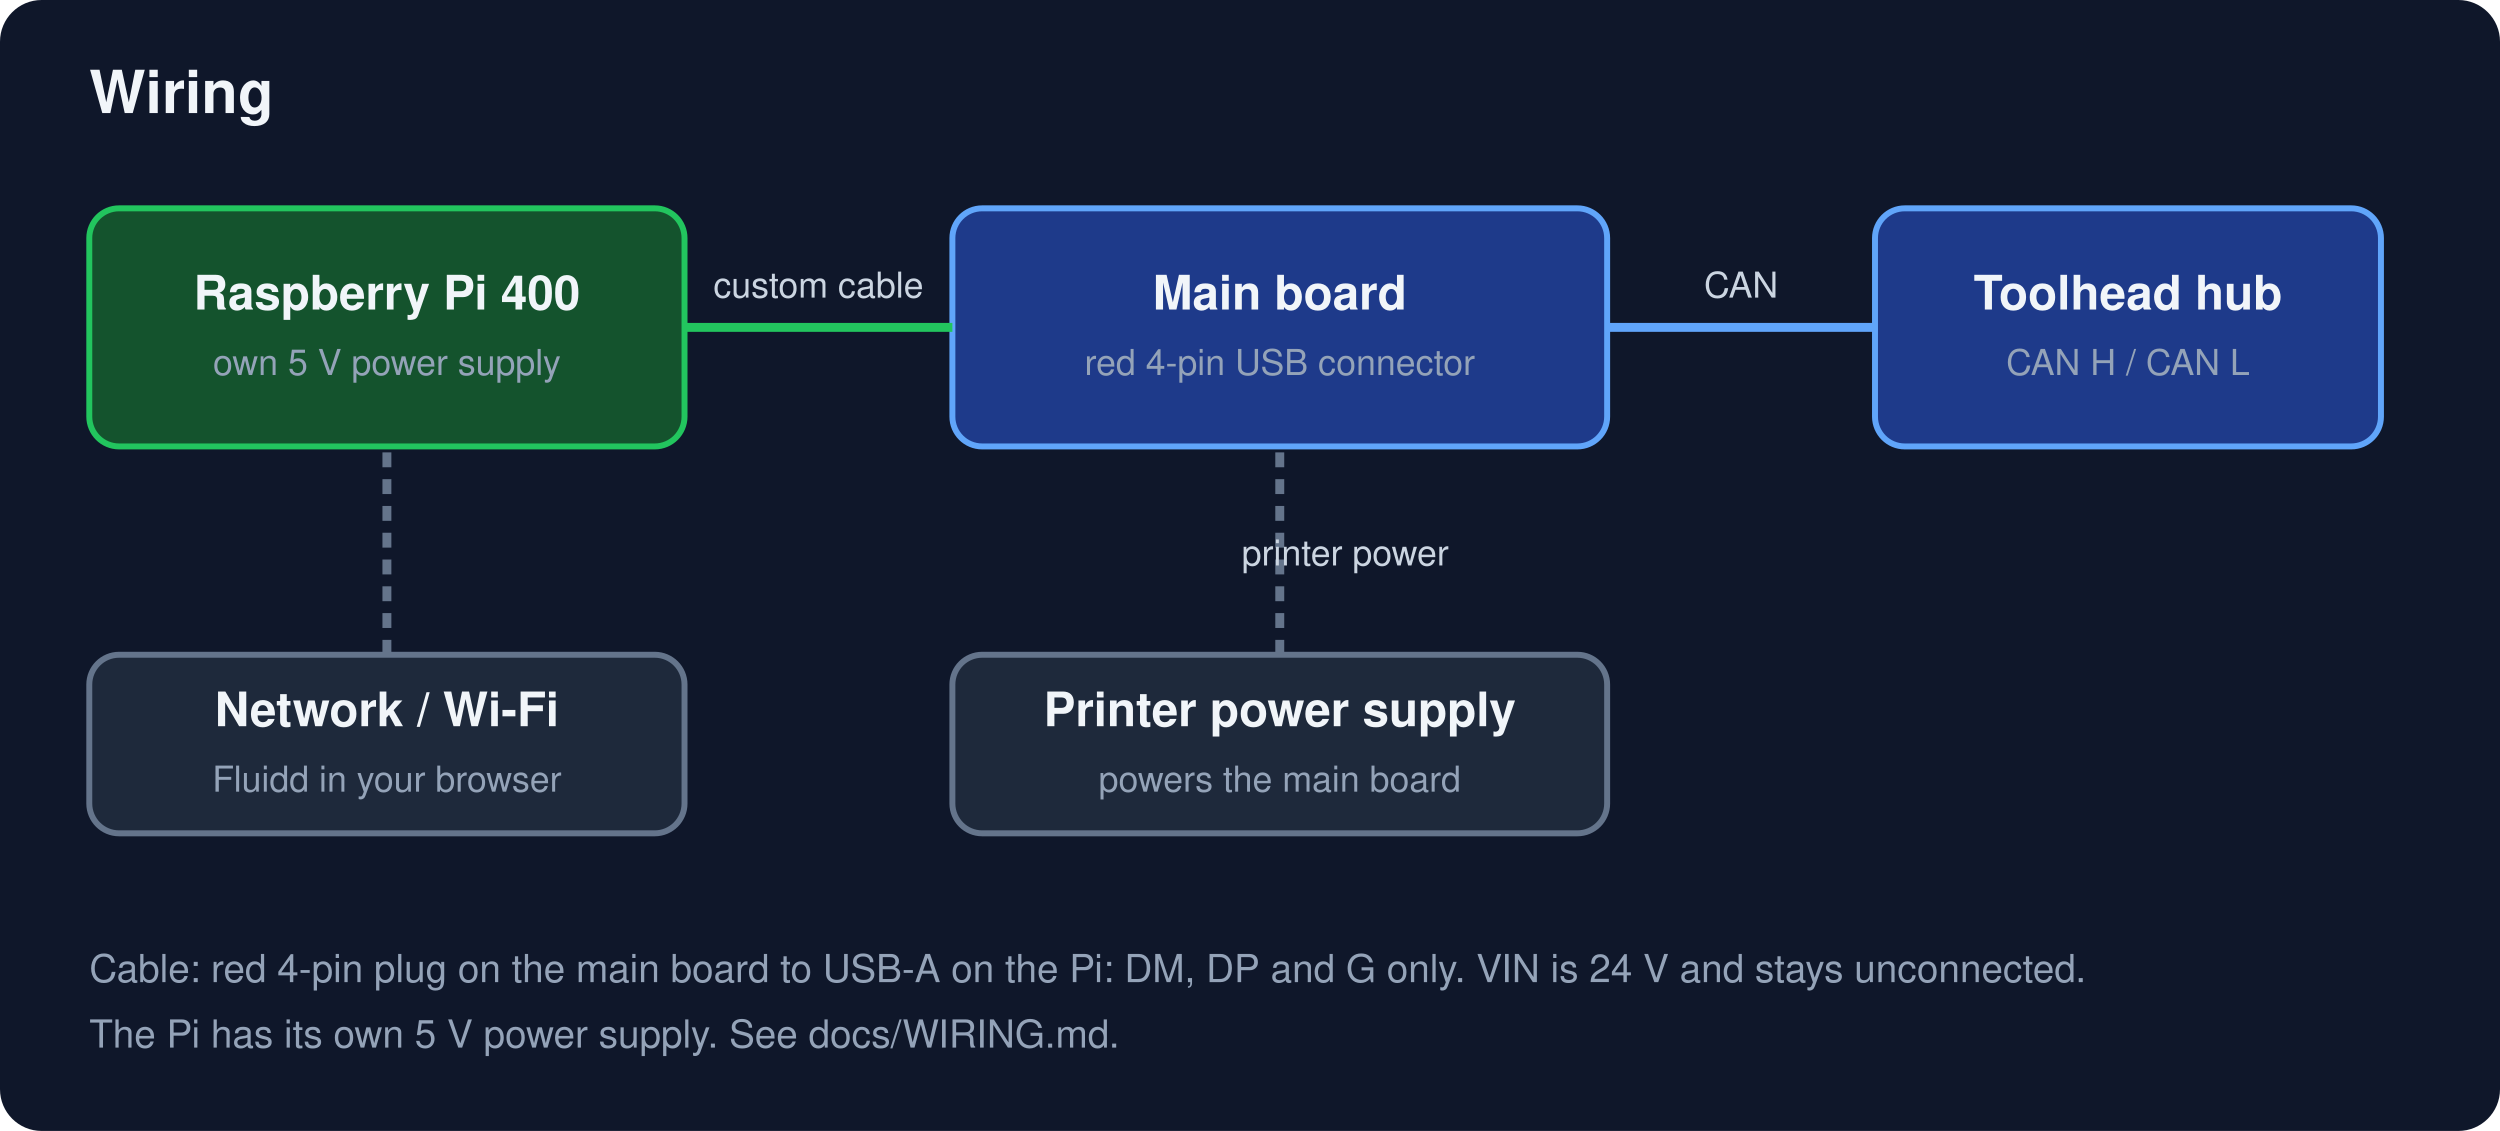
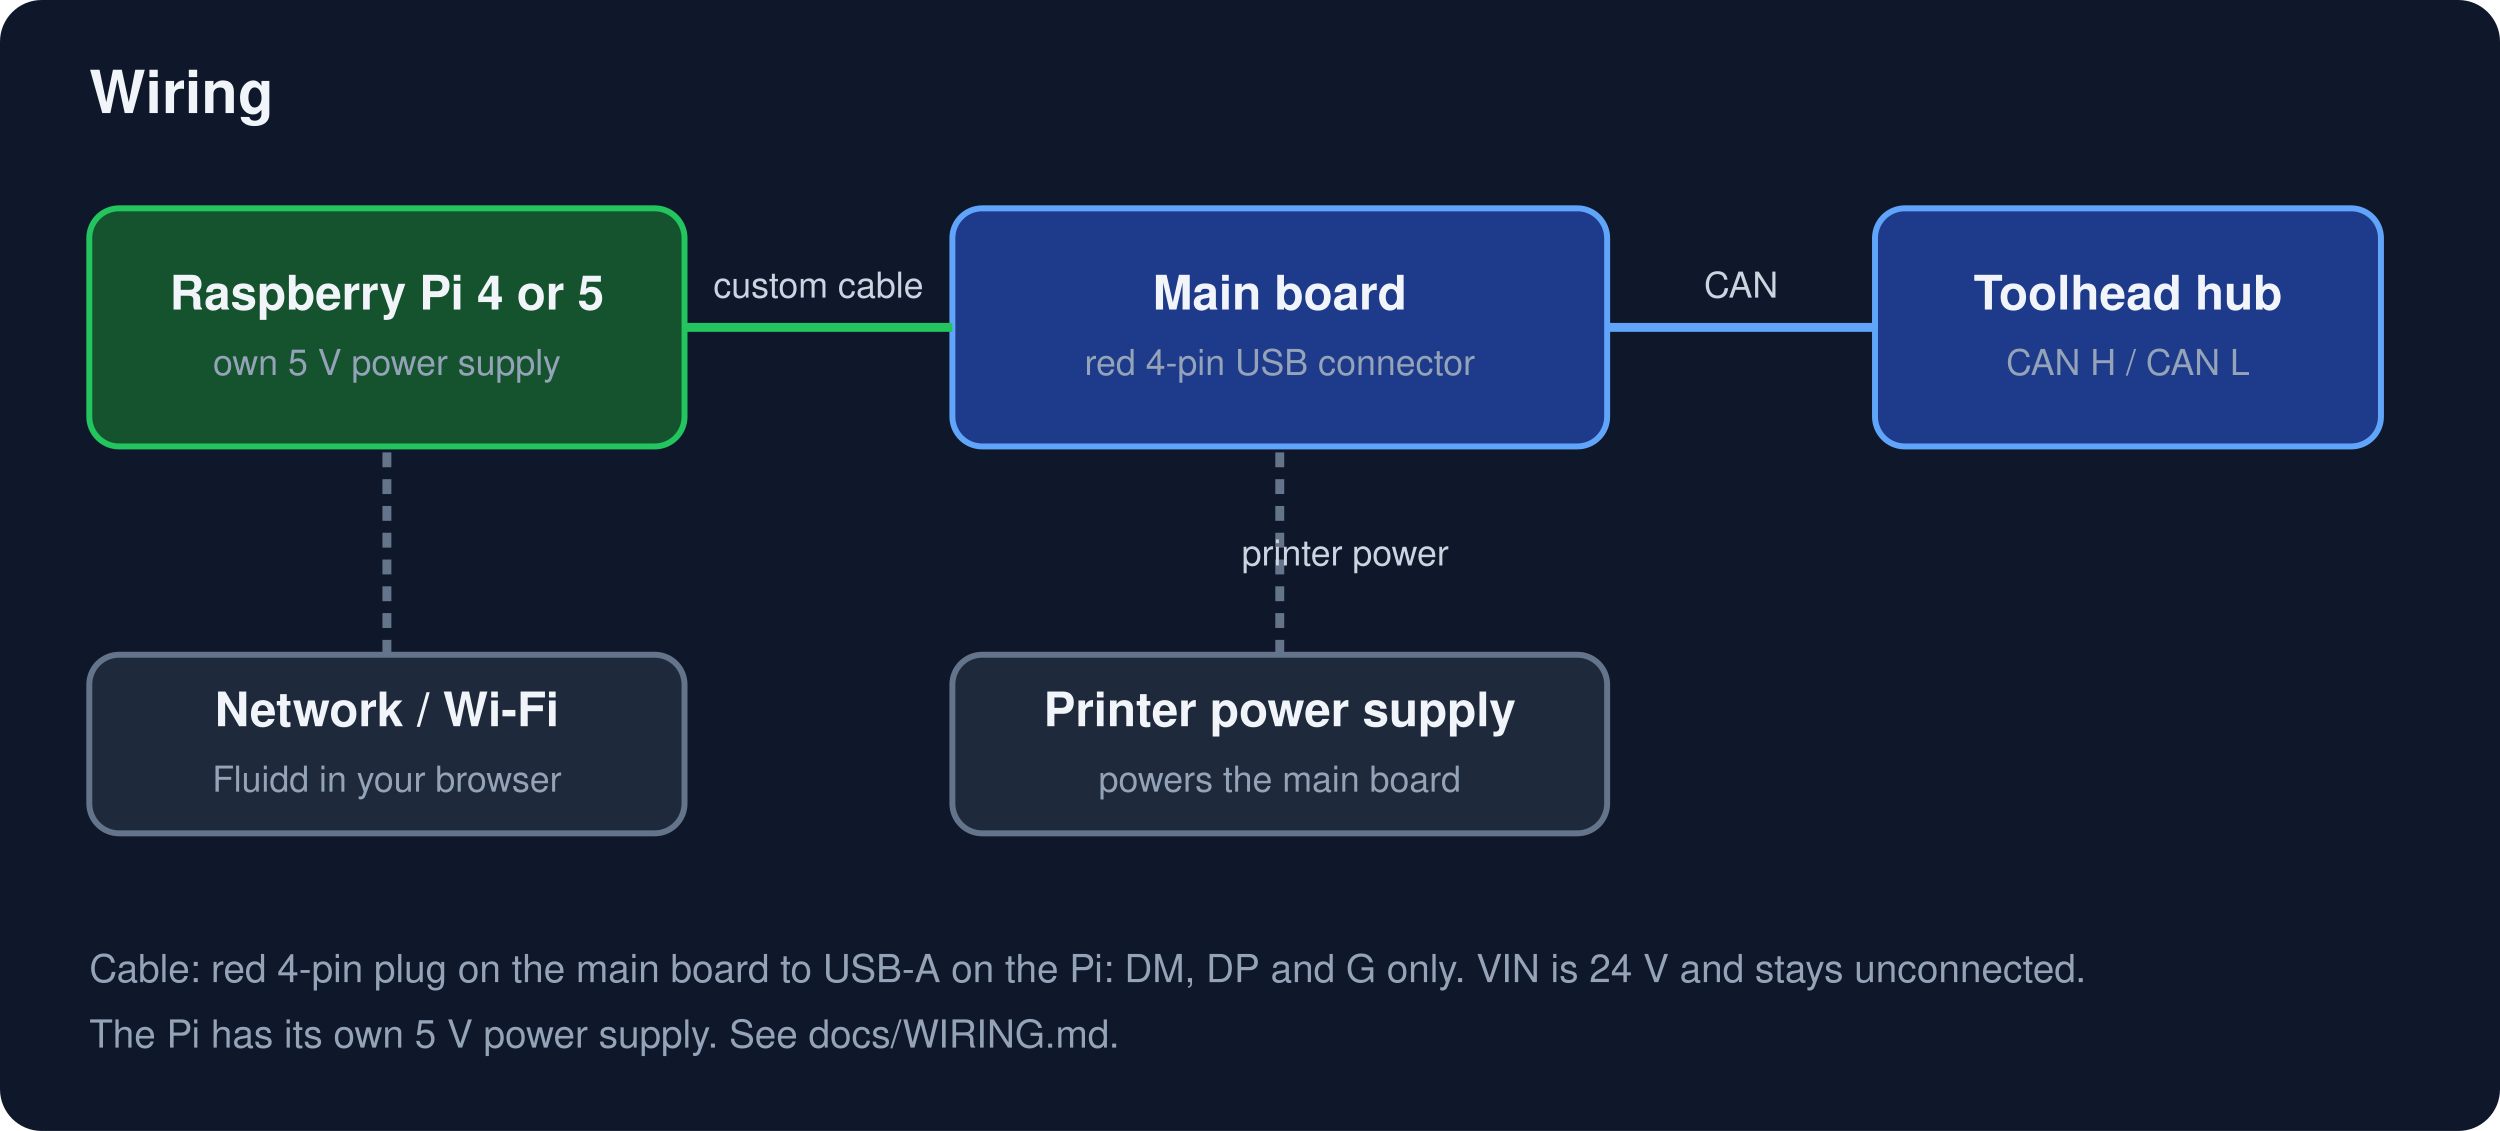
<svg xmlns="http://www.w3.org/2000/svg" viewBox="0 0 840 380" width="840" height="380" font-family="Helvetica,Arial,sans-serif">
  <rect width="840" height="380" rx="14" fill="#0f172a" />
  <text x="30" y="38" fill="#f1f5f9" font-size="20" font-weight="700">Wiring</text>
  <rect x="30" y="70" width="200" height="80" rx="10" fill="#14532d" stroke="#22c55e" stroke-width="2" />
-   <text x="130.0" y="104.0" text-anchor="middle" fill="#f1f5f9" font-size="16" font-weight="600">Raspberry Pi 400</text>
+   <text x="130.0" y="104.0" text-anchor="middle" fill="#f1f5f9" font-size="16" font-weight="600">Raspberry Pi 4 or 5</text>
  <text x="130.0" y="126.0" text-anchor="middle" fill="#94a3b8" font-size="12">own 5 V power supply</text>
  <rect x="320" y="70" width="220" height="80" rx="10" fill="#1e3a8a" stroke="#60a5fa" stroke-width="2" />
  <text x="430.0" y="104.0" text-anchor="middle" fill="#f1f5f9" font-size="16" font-weight="600">Main board</text>
  <text x="430.0" y="126.0" text-anchor="middle" fill="#94a3b8" font-size="12">red 4-pin USB connector</text>
  <rect x="630" y="70" width="170" height="80" rx="10" fill="#1e3a8a" stroke="#60a5fa" stroke-width="2" />
  <text x="715.0" y="104.0" text-anchor="middle" fill="#f1f5f9" font-size="16" font-weight="600">Toolhead hub</text>
  <text x="715.0" y="126.0" text-anchor="middle" fill="#94a3b8" font-size="12">CAN H / CAN L</text>
  <line x1="230" y1="110" x2="320" y2="110" stroke="#22c55e" stroke-width="3" />
  <text x="275" y="100" text-anchor="middle" fill="#cbd5e1" font-size="12">custom cable</text>
  <line x1="540" y1="110" x2="630" y2="110" stroke="#60a5fa" stroke-width="3" />
  <text x="585" y="100" text-anchor="middle" fill="#cbd5e1" font-size="12">CAN</text>
  <rect x="320" y="220" width="220" height="60" rx="10" fill="#1e293b" stroke="#64748b" stroke-width="2" />
  <text x="430.0" y="244.0" text-anchor="middle" fill="#f1f5f9" font-size="16" font-weight="600">Printer power supply</text>
  <text x="430.0" y="266.0" text-anchor="middle" fill="#94a3b8" font-size="12">powers the main board</text>
  <line x1="430" y1="220" x2="430" y2="150" stroke="#64748b" stroke-width="3" stroke-dasharray="5 4" />
  <text x="452" y="190" text-anchor="middle" fill="#cbd5e1" font-size="12">printer power</text>
  <rect x="30" y="220" width="200" height="60" rx="10" fill="#1e293b" stroke="#64748b" stroke-width="2" />
  <text x="130.0" y="244.0" text-anchor="middle" fill="#f1f5f9" font-size="16" font-weight="600">Network / Wi-Fi</text>
  <text x="130.0" y="266.0" text-anchor="middle" fill="#94a3b8" font-size="12">Fluidd in your browser</text>
  <line x1="130" y1="220" x2="130" y2="150" stroke="#64748b" stroke-width="3" stroke-dasharray="5 4" />
  <text x="30" y="330" fill="#94a3b8" font-size="13">Cable: red 4-pin plug on the main board to USB-A on the Pi: DM, DP and G only. VIN is 24 V and stays unconnected.</text>
  <text x="30" y="352" fill="#94a3b8" font-size="13">The Pi has its own 5 V power supply. See docs/WIRING.md.</text>
</svg>
